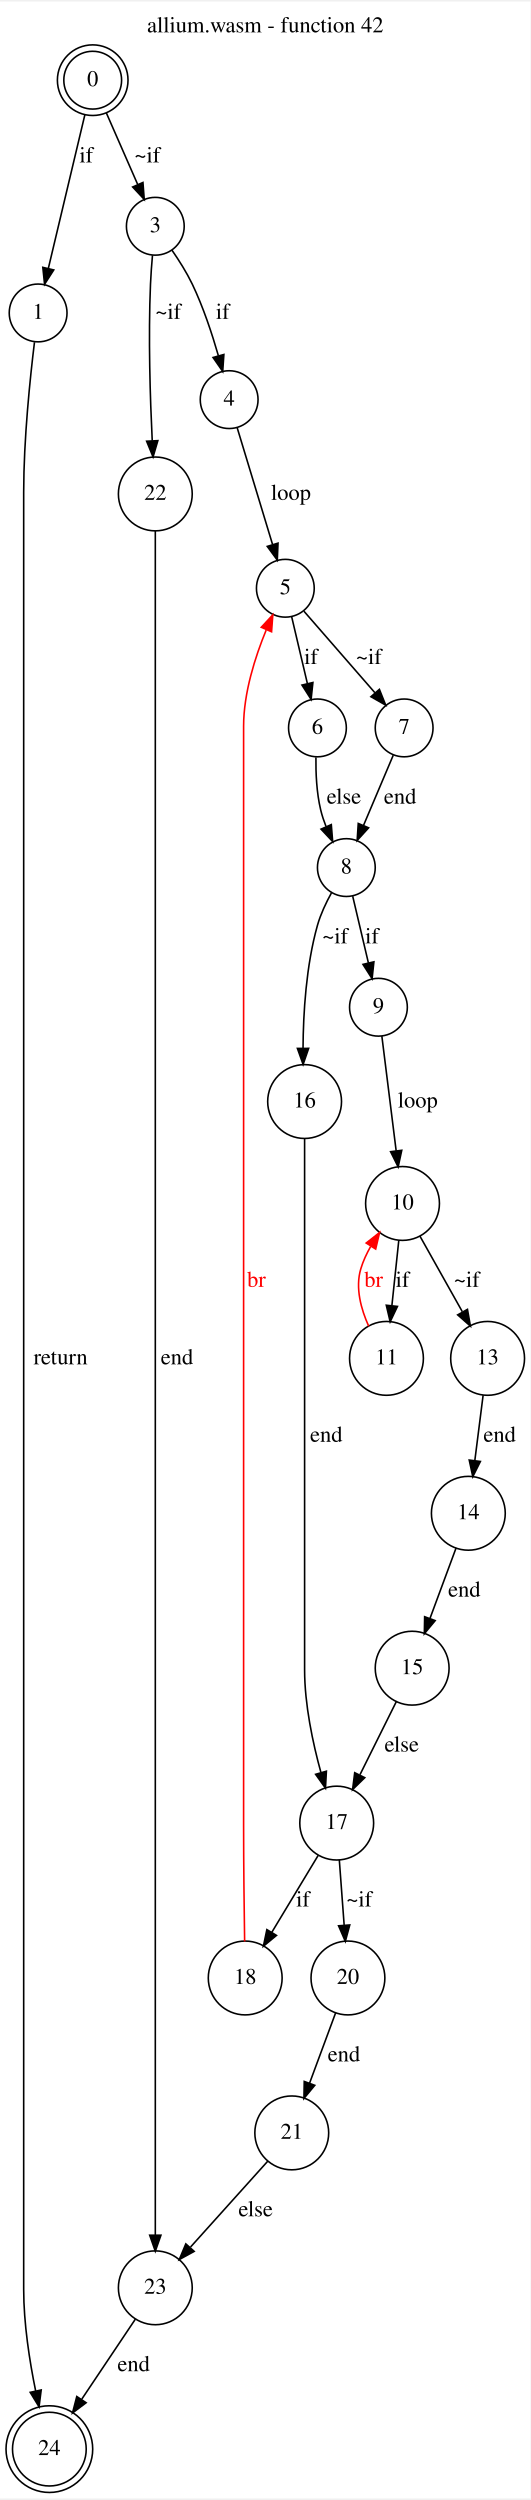
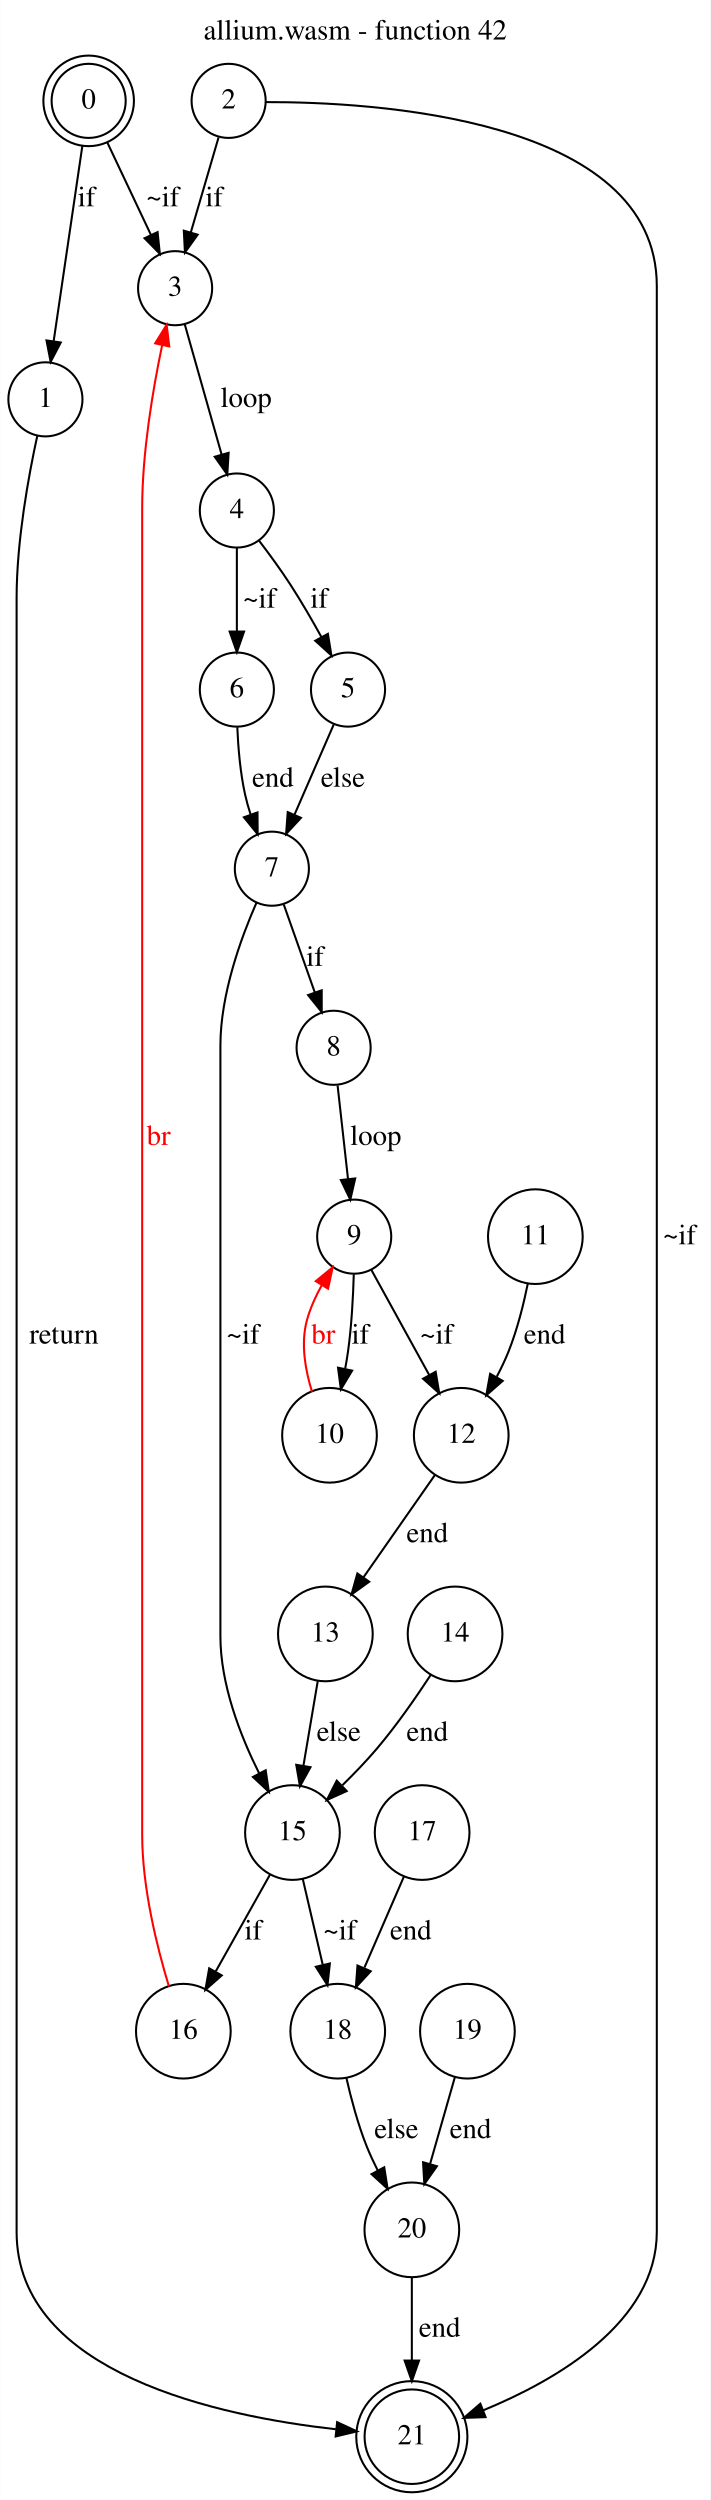
- <svg xmlns="http://www.w3.org/2000/svg" width="330pt" height="1555pt" viewBox="0.00 0.00 330.50 1555.46">
-   <g id="graph0" class="graph" transform="scale(1 1) rotate(0) translate(4 1551.46)">
-     <polygon fill="white" stroke="transparent" points="-4,4 -4,-1551.46 326.5,-1551.46 326.5,4 -4,4" />
-     <text text-anchor="middle" x="161.25" y="-1532.26" font-family="Times,serif" font-size="14.00">allium.wasm - function 42</text>
+ <svg xmlns="http://www.w3.org/2000/svg" width="345pt" height="1214pt" viewBox="0.00 0.00 345.00 1214.47">
+   <g id="graph0" class="graph" transform="scale(1 1) rotate(0) translate(4 1210.47)">
+     <polygon fill="white" stroke="transparent" points="-4,4 -4,-1210.47 341,-1210.47 341,4 -4,4" />
+     <text text-anchor="middle" x="168.5" y="-1191.27" font-family="Times,serif" font-size="14.00">allium.wasm - function 42</text>
    <g id="node1" class="node">
-       <ellipse fill="none" stroke="black" cx="53.75" cy="-1502.46" rx="18" ry="18" />
-       <ellipse fill="none" stroke="black" cx="53.75" cy="-1502.46" rx="22" ry="22" />
-       <text text-anchor="middle" x="53.75" y="-1498.76" font-family="Times,serif" font-size="14.00">0</text>
+       <ellipse fill="none" stroke="black" cx="39" cy="-1161.47" rx="18" ry="18" />
+       <ellipse fill="none" stroke="black" cx="39" cy="-1161.47" rx="22" ry="22" />
+       <text text-anchor="middle" x="39" y="-1157.77" font-family="Times,serif" font-size="14.00">0</text>
    </g>
    <g id="node3" class="node">
-       <ellipse fill="none" stroke="black" cx="19.75" cy="-1357.46" rx="18" ry="18" />
-       <text text-anchor="middle" x="19.75" y="-1353.76" font-family="Times,serif" font-size="14.00">1</text>
+       <ellipse fill="none" stroke="black" cx="18" cy="-1016.47" rx="18" ry="18" />
+       <text text-anchor="middle" x="18" y="-1012.77" font-family="Times,serif" font-size="14.00">1</text>
    </g>
    <g id="edge1" class="edge">
-       <path fill="none" stroke="black" d="M48.88,-1480.97C42.88,-1455.77 32.7,-1412.93 26.1,-1385.17" />
-       <polygon fill="black" stroke="black" points="29.48,-1384.25 23.76,-1375.33 22.67,-1385.87 29.48,-1384.25" />
-       <text text-anchor="middle" x="49.75" y="-1451.26" font-family="Times,serif" font-size="14.00">if</text>
+       <path fill="none" stroke="black" d="M35.95,-1139.68C32.27,-1114.65 26.09,-1072.54 22.02,-1044.88" />
+       <polygon fill="black" stroke="black" points="25.45,-1044.09 20.53,-1034.7 18.52,-1045.1 25.45,-1044.09" />
+       <text text-anchor="middle" x="38" y="-1110.27" font-family="Times,serif" font-size="14.00">if</text>
    </g>
    <g id="node4" class="node">
-       <ellipse fill="none" stroke="black" cx="92.75" cy="-1411.46" rx="18" ry="18" />
-       <text text-anchor="middle" x="92.75" y="-1407.76" font-family="Times,serif" font-size="14.00">3</text>
+       <ellipse fill="none" stroke="black" cx="81" cy="-1070.47" rx="18" ry="18" />
+       <text text-anchor="middle" x="81" y="-1066.77" font-family="Times,serif" font-size="14.00">3</text>
    </g>
    <g id="edge2" class="edge">
-       <path fill="none" stroke="black" d="M62.21,-1482.14C67.96,-1469.02 75.62,-1451.53 81.83,-1437.36" />
-       <polygon fill="black" stroke="black" points="85.05,-1438.74 85.86,-1428.17 78.64,-1435.93 85.05,-1438.74" />
-       <text text-anchor="middle" x="87.75" y="-1451.26" font-family="Times,serif" font-size="14.00">~if</text>
+       <path fill="none" stroke="black" d="M48.11,-1141.16C54.31,-1128.03 62.56,-1110.55 69.25,-1096.38" />
+       <polygon fill="black" stroke="black" points="72.48,-1097.73 73.58,-1087.19 66.15,-1094.74 72.48,-1097.73" />
+       <text text-anchor="middle" x="75" y="-1110.27" font-family="Times,serif" font-size="14.00">~if</text>
    </g>
    <g id="node2" class="node">
-       <ellipse fill="none" stroke="black" cx="26.75" cy="-26.75" rx="22.96" ry="22.96" />
-       <ellipse fill="none" stroke="black" cx="26.75" cy="-26.75" rx="27" ry="27" />
-       <text text-anchor="middle" x="26.75" y="-23.05" font-family="Times,serif" font-size="14.00">24</text>
+       <ellipse fill="none" stroke="black" cx="196" cy="-26.75" rx="22.96" ry="22.96" />
+       <ellipse fill="none" stroke="black" cx="196" cy="-26.75" rx="27" ry="27" />
+       <text text-anchor="middle" x="196" y="-23.05" font-family="Times,serif" font-size="14.00">21</text>
    </g>
    <g id="edge3" class="edge">
-       <path fill="none" stroke="black" d="M17.48,-1339.23C14.81,-1317.48 10.75,-1278.89 10.75,-1245.71 10.75,-1245.71 10.75,-1245.71 10.75,-126.24 10.75,-105.05 14.4,-81.62 18.22,-62.93" />
-       <polygon fill="black" stroke="black" points="21.66,-63.59 20.33,-53.07 14.81,-62.12 21.66,-63.59" />
-       <text text-anchor="middle" x="33.75" y="-702.52" font-family="Times,serif" font-size="14.00">return</text>
+       <path fill="none" stroke="black" d="M14.03,-998.67C9.89,-979.69 4,-947.79 4,-919.97 4,-919.97 4,-919.97 4,-126.24 4,-57.26 103.33,-36.56 159.1,-30.37" />
+       <polygon fill="black" stroke="black" points="159.7,-33.82 169.3,-29.34 159,-26.86 159.7,-33.82" />
+       <text text-anchor="middle" x="27" y="-557.78" font-family="Times,serif" font-size="14.00">return</text>
+     </g>
+     <g id="node6" class="node">
+       <ellipse fill="none" stroke="black" cx="111" cy="-962.47" rx="18" ry="18" />
+       <text text-anchor="middle" x="111" y="-958.77" font-family="Times,serif" font-size="14.00">4</text>
+     </g>
+     <g id="edge6" class="edge">
+       <path fill="none" stroke="black" d="M85.69,-1052.91C90.49,-1035.95 98.02,-1009.35 103.62,-989.56" />
+       <polygon fill="black" stroke="black" points="106.99,-990.49 106.35,-979.92 100.25,-988.59 106.99,-990.49" />
+       <text text-anchor="middle" x="115.5" y="-1012.77" font-family="Times,serif" font-size="14.00">loop</text>
    </g>
    <g id="node5" class="node">
-       <ellipse fill="none" stroke="black" cx="138.75" cy="-1303.46" rx="18" ry="18" />
-       <text text-anchor="middle" x="138.75" y="-1299.76" font-family="Times,serif" font-size="14.00">4</text>
+       <ellipse fill="none" stroke="black" cx="107" cy="-1161.47" rx="18" ry="18" />
+       <text text-anchor="middle" x="107" y="-1157.77" font-family="Times,serif" font-size="14.00">2</text>
+     </g>
+     <g id="edge5" class="edge">
+       <path fill="none" stroke="black" d="M125.09,-1160.87C175.7,-1160.97 315,-1153.76 315,-1071.47 315,-1071.47 315,-1071.47 315,-126.24 315,-82.12 265.85,-54.03 230.72,-39.59" />
+       <polygon fill="black" stroke="black" points="231.82,-36.26 221.24,-35.87 229.27,-42.78 231.82,-36.26" />
+       <text text-anchor="middle" x="326" y="-606.02" font-family="Times,serif" font-size="14.00">~if</text>
    </g>
    <g id="edge4" class="edge">
-       <path fill="none" stroke="black" d="M103.05,-1396.66C107.38,-1390.41 112.23,-1382.8 115.75,-1375.46 122.58,-1361.21 128.12,-1344.43 132.05,-1330.76" />
-       <polygon fill="black" stroke="black" points="135.46,-1331.58 134.74,-1321.01 128.71,-1329.72 135.46,-1331.58" />
-       <text text-anchor="middle" x="134.75" y="-1353.76" font-family="Times,serif" font-size="14.00">if</text>
-     </g>
-     <g id="node6" class="node">
-       <ellipse fill="none" stroke="black" cx="92.75" cy="-1244.71" rx="23" ry="23" />
-       <text text-anchor="middle" x="92.75" y="-1241.01" font-family="Times,serif" font-size="14.00">22</text>
-     </g>
-     <g id="edge5" class="edge">
-       <path fill="none" stroke="black" d="M90.99,-1393.38C90.48,-1387.69 90,-1381.3 89.75,-1375.46 88.33,-1342.22 89.54,-1304.16 90.83,-1277.89" />
-       <polygon fill="black" stroke="black" points="94.33,-1277.92 91.35,-1267.76 87.34,-1277.56 94.33,-1277.92" />
-       <text text-anchor="middle" x="100.75" y="-1353.76" font-family="Times,serif" font-size="14.00">~if</text>
+       <path fill="none" stroke="black" d="M102.11,-1143.73C98.31,-1130.72 92.97,-1112.44 88.61,-1097.52" />
+       <polygon fill="black" stroke="black" points="91.94,-1096.45 85.78,-1087.84 85.23,-1098.42 91.94,-1096.45" />
+       <text text-anchor="middle" x="100" y="-1110.27" font-family="Times,serif" font-size="14.00">if</text>
    </g>
    <g id="node7" class="node">
-       <ellipse fill="none" stroke="black" cx="173.75" cy="-1185.96" rx="18" ry="18" />
-       <text text-anchor="middle" x="173.75" y="-1182.26" font-family="Times,serif" font-size="14.00">5</text>
-     </g>
-     <g id="edge6" class="edge">
-       <path fill="none" stroke="black" d="M143.76,-1285.91C149.51,-1266.95 158.99,-1235.64 165.76,-1213.32" />
-       <polygon fill="black" stroke="black" points="169.19,-1214.06 168.74,-1203.48 162.49,-1212.03 169.19,-1214.06" />
-       <text text-anchor="middle" x="177.25" y="-1241.01" font-family="Times,serif" font-size="14.00">loop</text>
+       <ellipse fill="none" stroke="black" cx="165" cy="-875.47" rx="18" ry="18" />
+       <text text-anchor="middle" x="165" y="-871.77" font-family="Times,serif" font-size="14.00">5</text>
+     </g>
+     <g id="edge7" class="edge">
+       <path fill="none" stroke="black" d="M121.79,-947.8C126.64,-941.45 132.31,-933.71 137,-926.47 142.27,-918.34 147.58,-909.16 152.13,-900.91" />
+       <polygon fill="black" stroke="black" points="155.23,-902.55 156.92,-892.09 149.08,-899.21 155.23,-902.55" />
+       <text text-anchor="middle" x="151" y="-915.27" font-family="Times,serif" font-size="14.00">if</text>
+     </g>
+     <g id="node8" class="node">
+       <ellipse fill="none" stroke="black" cx="111" cy="-875.47" rx="18" ry="18" />
+       <text text-anchor="middle" x="111" y="-871.77" font-family="Times,serif" font-size="14.00">6</text>
+     </g>
+     <g id="edge8" class="edge">
+       <path fill="none" stroke="black" d="M111,-944.27C111,-932.63 111,-917.02 111,-903.71" />
+       <polygon fill="black" stroke="black" points="114.5,-903.65 111,-893.65 107.5,-903.65 114.5,-903.65" />
+       <text text-anchor="middle" x="122" y="-915.27" font-family="Times,serif" font-size="14.00">~if</text>
+     </g>
+     <g id="node9" class="node">
+       <ellipse fill="none" stroke="black" cx="128" cy="-788.47" rx="18" ry="18" />
+       <text text-anchor="middle" x="128" y="-784.77" font-family="Times,serif" font-size="14.00">7</text>
+     </g>
+     <g id="edge9" class="edge">
+       <path fill="none" stroke="black" d="M158.04,-858.48C152.67,-846.14 145.13,-828.82 138.95,-814.62" />
+       <polygon fill="black" stroke="black" points="142.13,-813.16 134.93,-805.39 135.71,-815.95 142.13,-813.16" />
+       <text text-anchor="middle" x="162.5" y="-828.27" font-family="Times,serif" font-size="14.00">else</text>
+     </g>
+     <g id="edge10" class="edge">
+       <path fill="none" stroke="black" d="M111.21,-857.17C111.62,-847.46 112.63,-835.19 115,-824.47 115.71,-821.24 116.66,-817.91 117.72,-814.65" />
+       <polygon fill="black" stroke="black" points="121.02,-815.82 121.1,-805.22 114.43,-813.45 121.02,-815.82" />
+       <text text-anchor="middle" x="128.5" y="-828.27" font-family="Times,serif" font-size="14.00">end</text>
+     </g>
+     <g id="node10" class="node">
+       <ellipse fill="none" stroke="black" cx="158" cy="-701.47" rx="18" ry="18" />
+       <text text-anchor="middle" x="158" y="-697.77" font-family="Times,serif" font-size="14.00">8</text>
+     </g>
+     <g id="edge11" class="edge">
+       <path fill="none" stroke="black" d="M133.78,-771.08C138.06,-758.97 143.96,-742.24 148.87,-728.33" />
+       <polygon fill="black" stroke="black" points="152.21,-729.41 152.23,-718.81 145.6,-727.08 152.21,-729.41" />
+       <text text-anchor="middle" x="149" y="-741.27" font-family="Times,serif" font-size="14.00">if</text>
+     </g>
+     <g id="node11" class="node">
+       <ellipse fill="none" stroke="black" cx="138" cy="-320.24" rx="23" ry="23" />
+       <text text-anchor="middle" x="138" y="-316.54" font-family="Times,serif" font-size="14.00">15</text>
+     </g>
+     <g id="edge12" class="edge">
+       <path fill="none" stroke="black" d="M120.5,-771.9C113.14,-755.15 103,-727.54 103,-702.47 103,-702.47 103,-702.47 103,-415.73 103,-392.19 112.67,-367.29 121.84,-348.97" />
+       <polygon fill="black" stroke="black" points="124.99,-350.51 126.54,-340.03 118.79,-347.25 124.99,-350.51" />
+       <text text-anchor="middle" x="114" y="-557.78" font-family="Times,serif" font-size="14.00">~if</text>
+     </g>
+     <g id="node12" class="node">
+       <ellipse fill="none" stroke="black" cx="168" cy="-609.72" rx="18" ry="18" />
+       <text text-anchor="middle" x="168" y="-606.02" font-family="Times,serif" font-size="14.00">9</text>
+     </g>
+     <g id="edge13" class="edge">
+       <path fill="none" stroke="black" d="M159.93,-683.17C161.36,-670.3 163.35,-652.49 164.99,-637.75" />
+       <polygon fill="black" stroke="black" points="168.48,-638 166.11,-627.67 161.53,-637.22 168.48,-638" />
+       <text text-anchor="middle" x="178.5" y="-654.27" font-family="Times,serif" font-size="14.00">loop</text>
+     </g>
+     <g id="node18" class="node">
+       <ellipse fill="none" stroke="black" cx="85" cy="-223.74" rx="23" ry="23" />
+       <text text-anchor="middle" x="85" y="-220.04" font-family="Times,serif" font-size="14.00">16</text>
+     </g>
+     <g id="edge21" class="edge">
+       <path fill="none" stroke="black" d="M127.27,-300.11C119.66,-286.54 109.31,-268.09 100.76,-252.84" />
+       <polygon fill="black" stroke="black" points="103.65,-250.84 95.71,-243.83 97.55,-254.27 103.65,-250.84" />
+       <text text-anchor="middle" x="119" y="-268.29" font-family="Times,serif" font-size="14.00">if</text>
+     </g>
+     <g id="node19" class="node">
+       <ellipse fill="none" stroke="black" cx="160" cy="-223.74" rx="23" ry="23" />
+       <text text-anchor="middle" x="160" y="-220.04" font-family="Times,serif" font-size="14.00">18</text>
+     </g>
+     <g id="edge22" class="edge">
+       <path fill="none" stroke="black" d="M142.99,-297.79C145.86,-285.47 149.52,-269.77 152.7,-256.08" />
+       <polygon fill="black" stroke="black" points="156.17,-256.63 155.03,-246.1 149.35,-255.04 156.17,-256.63" />
+       <text text-anchor="middle" x="161" y="-268.29" font-family="Times,serif" font-size="14.00">~if</text>
+     </g>
+     <g id="node13" class="node">
+       <ellipse fill="none" stroke="black" cx="156" cy="-513.23" rx="23" ry="23" />
+       <text text-anchor="middle" x="156" y="-509.53" font-family="Times,serif" font-size="14.00">10</text>
+     </g>
+     <g id="edge14" class="edge">
+       <path fill="none" stroke="black" d="M167.79,-591.39C167.48,-580.59 166.74,-566.42 165,-553.98 164.62,-551.25 164.15,-548.42 163.62,-545.61" />
+       <polygon fill="black" stroke="black" points="166.99,-544.64 161.52,-535.56 160.14,-546.06 166.99,-544.64" />
+       <text text-anchor="middle" x="171" y="-557.78" font-family="Times,serif" font-size="14.00">if</text>
+     </g>
+     <g id="node14" class="node">
+       <ellipse fill="none" stroke="black" cx="220" cy="-513.23" rx="23" ry="23" />
+       <text text-anchor="middle" x="220" y="-509.53" font-family="Times,serif" font-size="14.00">12</text>
+     </g>
+     <g id="edge15" class="edge">
+       <path fill="none" stroke="black" d="M176.35,-593.54C183.91,-579.81 195.24,-559.23 204.46,-542.47" />
+       <polygon fill="black" stroke="black" points="207.57,-544.08 209.32,-533.63 201.44,-540.7 207.57,-544.08" />
+       <text text-anchor="middle" x="208" y="-557.78" font-family="Times,serif" font-size="14.00">~if</text>
+     </g>
+     <g id="edge16" class="edge">
+       <path fill="none" stroke="red" d="M147.51,-534.39C144.25,-544.8 141.96,-557.65 145,-568.98 146.59,-574.9 149.3,-580.84 152.31,-586.27" />
+       <polygon fill="red" stroke="red" points="149.33,-588.1 157.52,-594.81 155.3,-584.45 149.33,-588.1" />
+       <text text-anchor="middle" x="153" y="-557.78" font-family="Times,serif" font-size="14.00" fill="red">br</text>
+     </g>
+     <g id="node16" class="node">
+       <ellipse fill="none" stroke="black" cx="154" cy="-416.73" rx="23" ry="23" />
+       <text text-anchor="middle" x="154" y="-413.03" font-family="Times,serif" font-size="14.00">13</text>
+     </g>
+     <g id="edge18" class="edge">
+       <path fill="none" stroke="black" d="M207.27,-494.01C197.41,-479.89 183.61,-460.12 172.52,-444.25" />
+       <polygon fill="black" stroke="black" points="175.28,-442.09 166.69,-435.9 169.54,-446.1 175.28,-442.09" />
+       <text text-anchor="middle" x="203.5" y="-461.28" font-family="Times,serif" font-size="14.00">end</text>
+     </g>
+     <g id="node15" class="node">
+       <ellipse fill="none" stroke="black" cx="256" cy="-609.72" rx="23" ry="23" />
+       <text text-anchor="middle" x="256" y="-606.02" font-family="Times,serif" font-size="14.00">11</text>
+     </g>
+     <g id="edge17" class="edge">
+       <path fill="none" stroke="black" d="M252.4,-587.22C250.31,-576.94 247.23,-564.6 243,-553.98 241.37,-549.89 239.38,-545.72 237.26,-541.7" />
+       <polygon fill="black" stroke="black" points="240.13,-539.66 232.17,-532.67 234.03,-543.1 240.13,-539.66" />
+       <text text-anchor="middle" x="260.5" y="-557.78" font-family="Times,serif" font-size="14.00">end</text>
+     </g>
+     <g id="edge19" class="edge">
+       <path fill="none" stroke="black" d="M150.29,-393.82C148.21,-381.56 145.59,-366.08 143.31,-352.57" />
+       <polygon fill="black" stroke="black" points="146.76,-351.98 141.64,-342.71 139.85,-353.15 146.76,-351.98" />
+       <text text-anchor="middle" x="160.5" y="-364.78" font-family="Times,serif" font-size="14.00">else</text>
+     </g>
+     <g id="node17" class="node">
+       <ellipse fill="none" stroke="black" cx="217" cy="-416.73" rx="23" ry="23" />
+       <text text-anchor="middle" x="217" y="-413.03" font-family="Times,serif" font-size="14.00">14</text>
+     </g>
+     <g id="edge20" class="edge">
+       <path fill="none" stroke="black" d="M205.35,-397.08C198.23,-386.18 188.66,-372.36 179,-360.98 173.88,-354.96 167.98,-348.83 162.27,-343.24" />
+       <polygon fill="black" stroke="black" points="164.35,-340.4 154.7,-336.03 159.52,-345.46 164.35,-340.4" />
+       <text text-anchor="middle" x="203.5" y="-364.78" font-family="Times,serif" font-size="14.00">end</text>
+     </g>
+     <g id="edge23" class="edge">
+       <path fill="none" stroke="red" d="M78,-245.49C72.24,-264.46 65,-293.41 65,-319.24 65,-963.47 65,-963.47 65,-963.47 65,-990.7 70.22,-1021.42 74.7,-1042.75" />
+       <polygon fill="red" stroke="red" points="71.32,-1043.68 76.88,-1052.7 78.16,-1042.18 71.32,-1043.68" />
+       <text text-anchor="middle" x="73" y="-654.27" font-family="Times,serif" font-size="14.00" fill="red">br</text>
+     </g>
+     <g id="node21" class="node">
+       <ellipse fill="none" stroke="black" cx="196" cy="-127.24" rx="23" ry="23" />
+       <text text-anchor="middle" x="196" y="-123.54" font-family="Times,serif" font-size="14.00">20</text>
+     </g>
+     <g id="edge25" class="edge">
+       <path fill="none" stroke="black" d="M164.15,-201.28C166.48,-191.01 169.76,-178.66 174,-167.99 175.57,-164.03 177.46,-159.98 179.46,-156.04" />
+       <polygon fill="black" stroke="black" points="182.58,-157.63 184.24,-147.17 176.41,-154.31 182.58,-157.63" />
+       <text text-anchor="middle" x="188.5" y="-171.79" font-family="Times,serif" font-size="14.00">else</text>
+     </g>
+     <g id="node20" class="node">
+       <ellipse fill="none" stroke="black" cx="201" cy="-320.24" rx="23" ry="23" />
+       <text text-anchor="middle" x="201" y="-316.54" font-family="Times,serif" font-size="14.00">17</text>
+     </g>
+     <g id="edge24" class="edge">
+       <path fill="none" stroke="black" d="M192.3,-299.2C186.69,-286.25 179.28,-269.18 172.98,-254.65" />
+       <polygon fill="black" stroke="black" points="176.02,-252.86 168.82,-245.08 169.59,-255.64 176.02,-252.86" />
+       <text text-anchor="middle" x="195.5" y="-268.29" font-family="Times,serif" font-size="14.00">end</text>
+     </g>
+     <g id="edge27" class="edge">
+       <path fill="none" stroke="black" d="M196,-104.38C196,-92.46 196,-77.4 196,-63.79" />
+       <polygon fill="black" stroke="black" points="199.5,-63.74 196,-53.74 192.5,-63.74 199.5,-63.74" />
+       <text text-anchor="middle" x="209.5" y="-75.3" font-family="Times,serif" font-size="14.00">end</text>
    </g>
    <g id="node22" class="node">
-       <ellipse fill="none" stroke="black" cx="92.75" cy="-127.24" rx="23" ry="23" />
-       <text text-anchor="middle" x="92.75" y="-123.54" font-family="Times,serif" font-size="14.00">23</text>
+       <ellipse fill="none" stroke="black" cx="223" cy="-223.74" rx="23" ry="23" />
+       <text text-anchor="middle" x="223" y="-220.04" font-family="Times,serif" font-size="14.00">19</text>
    </g>
    <g id="edge26" class="edge">
-       <path fill="none" stroke="black" d="M92.75,-1221.8C92.75,-1201.5 92.75,-1170.44 92.75,-1143.46 92.75,-1143.46 92.75,-1143.46 92.75,-222.74 92.75,-201.89 92.75,-178.46 92.75,-160.15" />
-       <polygon fill="black" stroke="black" points="96.25,-160.01 92.75,-150.01 89.25,-160.01 96.25,-160.01" />
-       <text text-anchor="middle" x="106.25" y="-702.52" font-family="Times,serif" font-size="14.00">end</text>
-     </g>
-     <g id="node8" class="node">
-       <ellipse fill="none" stroke="black" cx="193.75" cy="-1098.96" rx="18" ry="18" />
-       <text text-anchor="middle" x="193.75" y="-1095.26" font-family="Times,serif" font-size="14.00">6</text>
-     </g>
-     <g id="edge7" class="edge">
-       <path fill="none" stroke="black" d="M177.7,-1168.17C180.49,-1156.29 184.3,-1140.13 187.5,-1126.52" />
-       <polygon fill="black" stroke="black" points="190.92,-1127.25 189.8,-1116.72 184.11,-1125.65 190.92,-1127.25" />
-       <text text-anchor="middle" x="189.75" y="-1138.76" font-family="Times,serif" font-size="14.00">if</text>
-     </g>
-     <g id="node9" class="node">
-       <ellipse fill="none" stroke="black" cx="247.75" cy="-1098.96" rx="18" ry="18" />
-       <text text-anchor="middle" x="247.75" y="-1095.26" font-family="Times,serif" font-size="14.00">7</text>
-     </g>
-     <g id="edge8" class="edge">
-       <path fill="none" stroke="black" d="M185.31,-1171.68C197.15,-1158.08 215.72,-1136.75 229.54,-1120.88" />
-       <polygon fill="black" stroke="black" points="232.34,-1122.99 236.27,-1113.15 227.06,-1118.39 232.34,-1122.99" />
-       <text text-anchor="middle" x="225.75" y="-1138.76" font-family="Times,serif" font-size="14.00">~if</text>
-     </g>
-     <g id="node10" class="node">
-       <ellipse fill="none" stroke="black" cx="211.75" cy="-1011.96" rx="18" ry="18" />
-       <text text-anchor="middle" x="211.75" y="-1008.26" font-family="Times,serif" font-size="14.00">8</text>
-     </g>
-     <g id="edge9" class="edge">
-       <path fill="none" stroke="black" d="M192.8,-1080.61C192.68,-1070.89 193.21,-1058.61 195.75,-1047.96 196.58,-1044.47 197.77,-1040.91 199.12,-1037.46" />
-       <polygon fill="black" stroke="black" points="202.38,-1038.74 203.23,-1028.18 195.98,-1035.9 202.38,-1038.74" />
-       <text text-anchor="middle" x="210.25" y="-1051.76" font-family="Times,serif" font-size="14.00">else</text>
-     </g>
-     <g id="edge10" class="edge">
-       <path fill="none" stroke="black" d="M240.98,-1081.97C235.75,-1069.62 228.41,-1052.31 222.4,-1038.11" />
-       <polygon fill="black" stroke="black" points="225.61,-1036.72 218.49,-1028.88 219.17,-1039.45 225.61,-1036.72" />
-       <text text-anchor="middle" x="245.25" y="-1051.76" font-family="Times,serif" font-size="14.00">end</text>
-     </g>
-     <g id="node11" class="node">
-       <ellipse fill="none" stroke="black" cx="231.75" cy="-924.96" rx="18" ry="18" />
-       <text text-anchor="middle" x="231.75" y="-921.26" font-family="Times,serif" font-size="14.00">9</text>
-     </g>
-     <g id="edge11" class="edge">
-       <path fill="none" stroke="black" d="M215.7,-994.17C218.49,-982.29 222.3,-966.13 225.5,-952.52" />
-       <polygon fill="black" stroke="black" points="228.92,-953.25 227.8,-942.72 222.11,-951.65 228.92,-953.25" />
-       <text text-anchor="middle" x="227.75" y="-964.76" font-family="Times,serif" font-size="14.00">if</text>
-     </g>
-     <g id="node12" class="node">
-       <ellipse fill="none" stroke="black" cx="185.75" cy="-866.21" rx="23" ry="23" />
-       <text text-anchor="middle" x="185.75" y="-862.51" font-family="Times,serif" font-size="14.00">16</text>
-     </g>
-     <g id="edge12" class="edge">
-       <path fill="none" stroke="black" d="M202.47,-996.17C199.13,-990.13 195.71,-982.93 193.75,-975.96 186.7,-950.9 184.91,-921.39 184.77,-899.44" />
-       <polygon fill="black" stroke="black" points="188.27,-899.34 184.82,-889.32 181.27,-899.3 188.27,-899.34" />
-       <text text-anchor="middle" x="204.75" y="-964.76" font-family="Times,serif" font-size="14.00">~if</text>
-     </g>
-     <g id="node13" class="node">
-       <ellipse fill="none" stroke="black" cx="246.75" cy="-802.72" rx="23" ry="23" />
-       <text text-anchor="middle" x="246.75" y="-799.02" font-family="Times,serif" font-size="14.00">10</text>
-     </g>
-     <g id="edge13" class="edge">
-       <path fill="none" stroke="black" d="M233.87,-906.99C236.18,-888.46 239.93,-858.38 242.79,-835.45" />
-       <polygon fill="black" stroke="black" points="246.27,-835.84 244.03,-825.49 239.32,-834.98 246.27,-835.84" />
-       <text text-anchor="middle" x="256.25" y="-862.51" font-family="Times,serif" font-size="14.00">loop</text>
-     </g>
-     <g id="node18" class="node">
-       <ellipse fill="none" stroke="black" cx="205.75" cy="-416.73" rx="23" ry="23" />
-       <text text-anchor="middle" x="205.75" y="-413.03" font-family="Times,serif" font-size="14.00">17</text>
-     </g>
-     <g id="edge20" class="edge">
-       <path fill="none" stroke="black" d="M185.75,-843.35C185.75,-821.2 185.75,-785.95 185.75,-755.47 185.75,-755.47 185.75,-755.47 185.75,-512.23 185.75,-490.54 190.85,-466.65 195.9,-448.31" />
-       <polygon fill="black" stroke="black" points="199.33,-449.06 198.75,-438.48 192.61,-447.11 199.33,-449.06" />
-       <text text-anchor="middle" x="199.25" y="-654.27" font-family="Times,serif" font-size="14.00">end</text>
-     </g>
-     <g id="node14" class="node">
-       <ellipse fill="none" stroke="black" cx="236.75" cy="-706.22" rx="23" ry="23" />
-       <text text-anchor="middle" x="236.75" y="-702.52" font-family="Times,serif" font-size="14.00">11</text>
-     </g>
-     <g id="edge14" class="edge">
-       <path fill="none" stroke="black" d="M244.43,-779.8C243.15,-767.75 241.55,-752.59 240.14,-739.24" />
-       <polygon fill="black" stroke="black" points="243.59,-738.59 239.05,-729.02 236.63,-739.33 243.59,-738.59" />
-       <text text-anchor="middle" x="246.75" y="-750.77" font-family="Times,serif" font-size="14.00">if</text>
-     </g>
-     <g id="node15" class="node">
-       <ellipse fill="none" stroke="black" cx="299.75" cy="-706.22" rx="23" ry="23" />
-       <text text-anchor="middle" x="299.75" y="-702.52" font-family="Times,serif" font-size="14.00">13</text>
-     </g>
-     <g id="edge15" class="edge">
-       <path fill="none" stroke="black" d="M257.47,-782.59C265.09,-769.02 275.44,-750.57 283.99,-735.32" />
-       <polygon fill="black" stroke="black" points="287.2,-736.75 289.04,-726.31 281.09,-733.32 287.2,-736.75" />
-       <text text-anchor="middle" x="286.75" y="-750.77" font-family="Times,serif" font-size="14.00">~if</text>
-     </g>
-     <g id="edge16" class="edge">
-       <path fill="none" stroke="red" d="M225.69,-726.24C220.94,-736.77 217.21,-750.11 220.75,-761.97 222.17,-766.75 224.38,-771.5 226.92,-775.96" />
-       <polygon fill="red" stroke="red" points="224.12,-778.07 232.45,-784.62 230.02,-774.31 224.12,-778.07" />
-       <text text-anchor="middle" x="228.75" y="-750.77" font-family="Times,serif" font-size="14.00" fill="red">br</text>
-     </g>
-     <g id="node16" class="node">
-       <ellipse fill="none" stroke="black" cx="287.75" cy="-609.72" rx="23" ry="23" />
-       <text text-anchor="middle" x="287.75" y="-606.02" font-family="Times,serif" font-size="14.00">14</text>
-     </g>
-     <g id="edge17" class="edge">
-       <path fill="none" stroke="black" d="M296.96,-683.3C295.44,-671.26 293.51,-656.09 291.81,-642.74" />
-       <polygon fill="black" stroke="black" points="295.25,-642 290.52,-632.52 288.3,-642.88 295.25,-642" />
-       <text text-anchor="middle" x="307.25" y="-654.27" font-family="Times,serif" font-size="14.00">end</text>
-     </g>
-     <g id="node17" class="node">
-       <ellipse fill="none" stroke="black" cx="252.75" cy="-513.23" rx="23" ry="23" />
-       <text text-anchor="middle" x="252.75" y="-509.53" font-family="Times,serif" font-size="14.00">15</text>
-     </g>
-     <g id="edge18" class="edge">
-       <path fill="none" stroke="black" d="M280.15,-588.22C275.38,-575.34 269.15,-558.51 263.83,-544.16" />
-       <polygon fill="black" stroke="black" points="267.08,-542.85 260.33,-534.69 260.52,-545.29 267.08,-542.85" />
-       <text text-anchor="middle" x="285.25" y="-557.78" font-family="Times,serif" font-size="14.00">end</text>
-     </g>
-     <g id="edge19" class="edge">
-       <path fill="none" stroke="black" d="M243.01,-492.65C236.44,-479.43 227.65,-461.76 220.25,-446.9" />
-       <polygon fill="black" stroke="black" points="223.22,-445.01 215.64,-437.61 216.96,-448.12 223.22,-445.01" />
-       <text text-anchor="middle" x="246.25" y="-461.28" font-family="Times,serif" font-size="14.00">else</text>
-     </g>
-     <g id="node19" class="node">
-       <ellipse fill="none" stroke="black" cx="148.75" cy="-320.24" rx="23" ry="23" />
-       <text text-anchor="middle" x="148.75" y="-316.54" font-family="Times,serif" font-size="14.00">18</text>
-     </g>
-     <g id="edge21" class="edge">
-       <path fill="none" stroke="black" d="M194.21,-396.61C185.89,-382.81 174.54,-363.99 165.26,-348.6" />
-       <polygon fill="black" stroke="black" points="168.23,-346.76 160.07,-340.01 162.24,-350.38 168.23,-346.76" />
-       <text text-anchor="middle" x="184.75" y="-364.78" font-family="Times,serif" font-size="14.00">if</text>
-     </g>
-     <g id="node20" class="node">
-       <ellipse fill="none" stroke="black" cx="212.75" cy="-320.24" rx="23" ry="23" />
-       <text text-anchor="middle" x="212.75" y="-316.54" font-family="Times,serif" font-size="14.00">20</text>
-     </g>
-     <g id="edge22" class="edge">
-       <path fill="none" stroke="black" d="M207.37,-393.82C208.26,-381.77 209.39,-366.6 210.38,-353.26" />
-       <polygon fill="black" stroke="black" points="213.88,-353.27 211.13,-343.03 206.9,-352.75 213.88,-353.27" />
-       <text text-anchor="middle" x="219.75" y="-364.78" font-family="Times,serif" font-size="14.00">~if</text>
-     </g>
-     <g id="edge23" class="edge">
-       <path fill="none" stroke="red" d="M148.39,-343C148.1,-362.16 147.75,-390.79 147.75,-415.73 147.75,-1099.96 147.75,-1099.96 147.75,-1099.96 147.75,-1120.79 154.98,-1143.29 161.81,-1159.9" />
-       <polygon fill="red" stroke="red" points="158.75,-1161.64 165.95,-1169.42 165.17,-1158.85 158.75,-1161.64" />
-       <text text-anchor="middle" x="155.75" y="-750.77" font-family="Times,serif" font-size="14.00" fill="red">br</text>
-     </g>
-     <g id="node21" class="node">
-       <ellipse fill="none" stroke="black" cx="177.75" cy="-223.74" rx="23" ry="23" />
-       <text text-anchor="middle" x="177.75" y="-220.04" font-family="Times,serif" font-size="14.00">21</text>
-     </g>
-     <g id="edge24" class="edge">
-       <path fill="none" stroke="black" d="M205.15,-298.73C200.38,-285.85 194.15,-269.02 188.83,-254.67" />
-       <polygon fill="black" stroke="black" points="192.08,-253.37 185.33,-245.2 185.52,-255.8 192.08,-253.37" />
-       <text text-anchor="middle" x="210.25" y="-268.29" font-family="Times,serif" font-size="14.00">end</text>
-     </g>
-     <g id="edge25" class="edge">
-       <path fill="none" stroke="black" d="M162.94,-206.28C149.62,-191.47 129.86,-169.5 114.7,-152.64" />
-       <polygon fill="black" stroke="black" points="116.96,-149.93 107.67,-144.83 111.75,-154.61 116.96,-149.93" />
-       <text text-anchor="middle" x="155.25" y="-171.79" font-family="Times,serif" font-size="14.00">else</text>
-     </g>
-     <g id="edge27" class="edge">
-       <path fill="none" stroke="black" d="M80.33,-107.72C70.94,-93.71 57.85,-74.17 46.96,-57.91" />
-       <polygon fill="black" stroke="black" points="49.65,-55.64 41.17,-49.28 43.83,-59.53 49.65,-55.64" />
-       <text text-anchor="middle" x="79.25" y="-75.3" font-family="Times,serif" font-size="14.00">end</text>
+       <path fill="none" stroke="black" d="M217.01,-201.77C213.43,-189.25 208.83,-173.14 204.84,-159.18" />
+       <polygon fill="black" stroke="black" points="208.18,-158.14 202.07,-149.48 201.45,-160.06 208.18,-158.14" />
+       <text text-anchor="middle" x="224.5" y="-171.79" font-family="Times,serif" font-size="14.00">end</text>
    </g>
  </g>
</svg>
